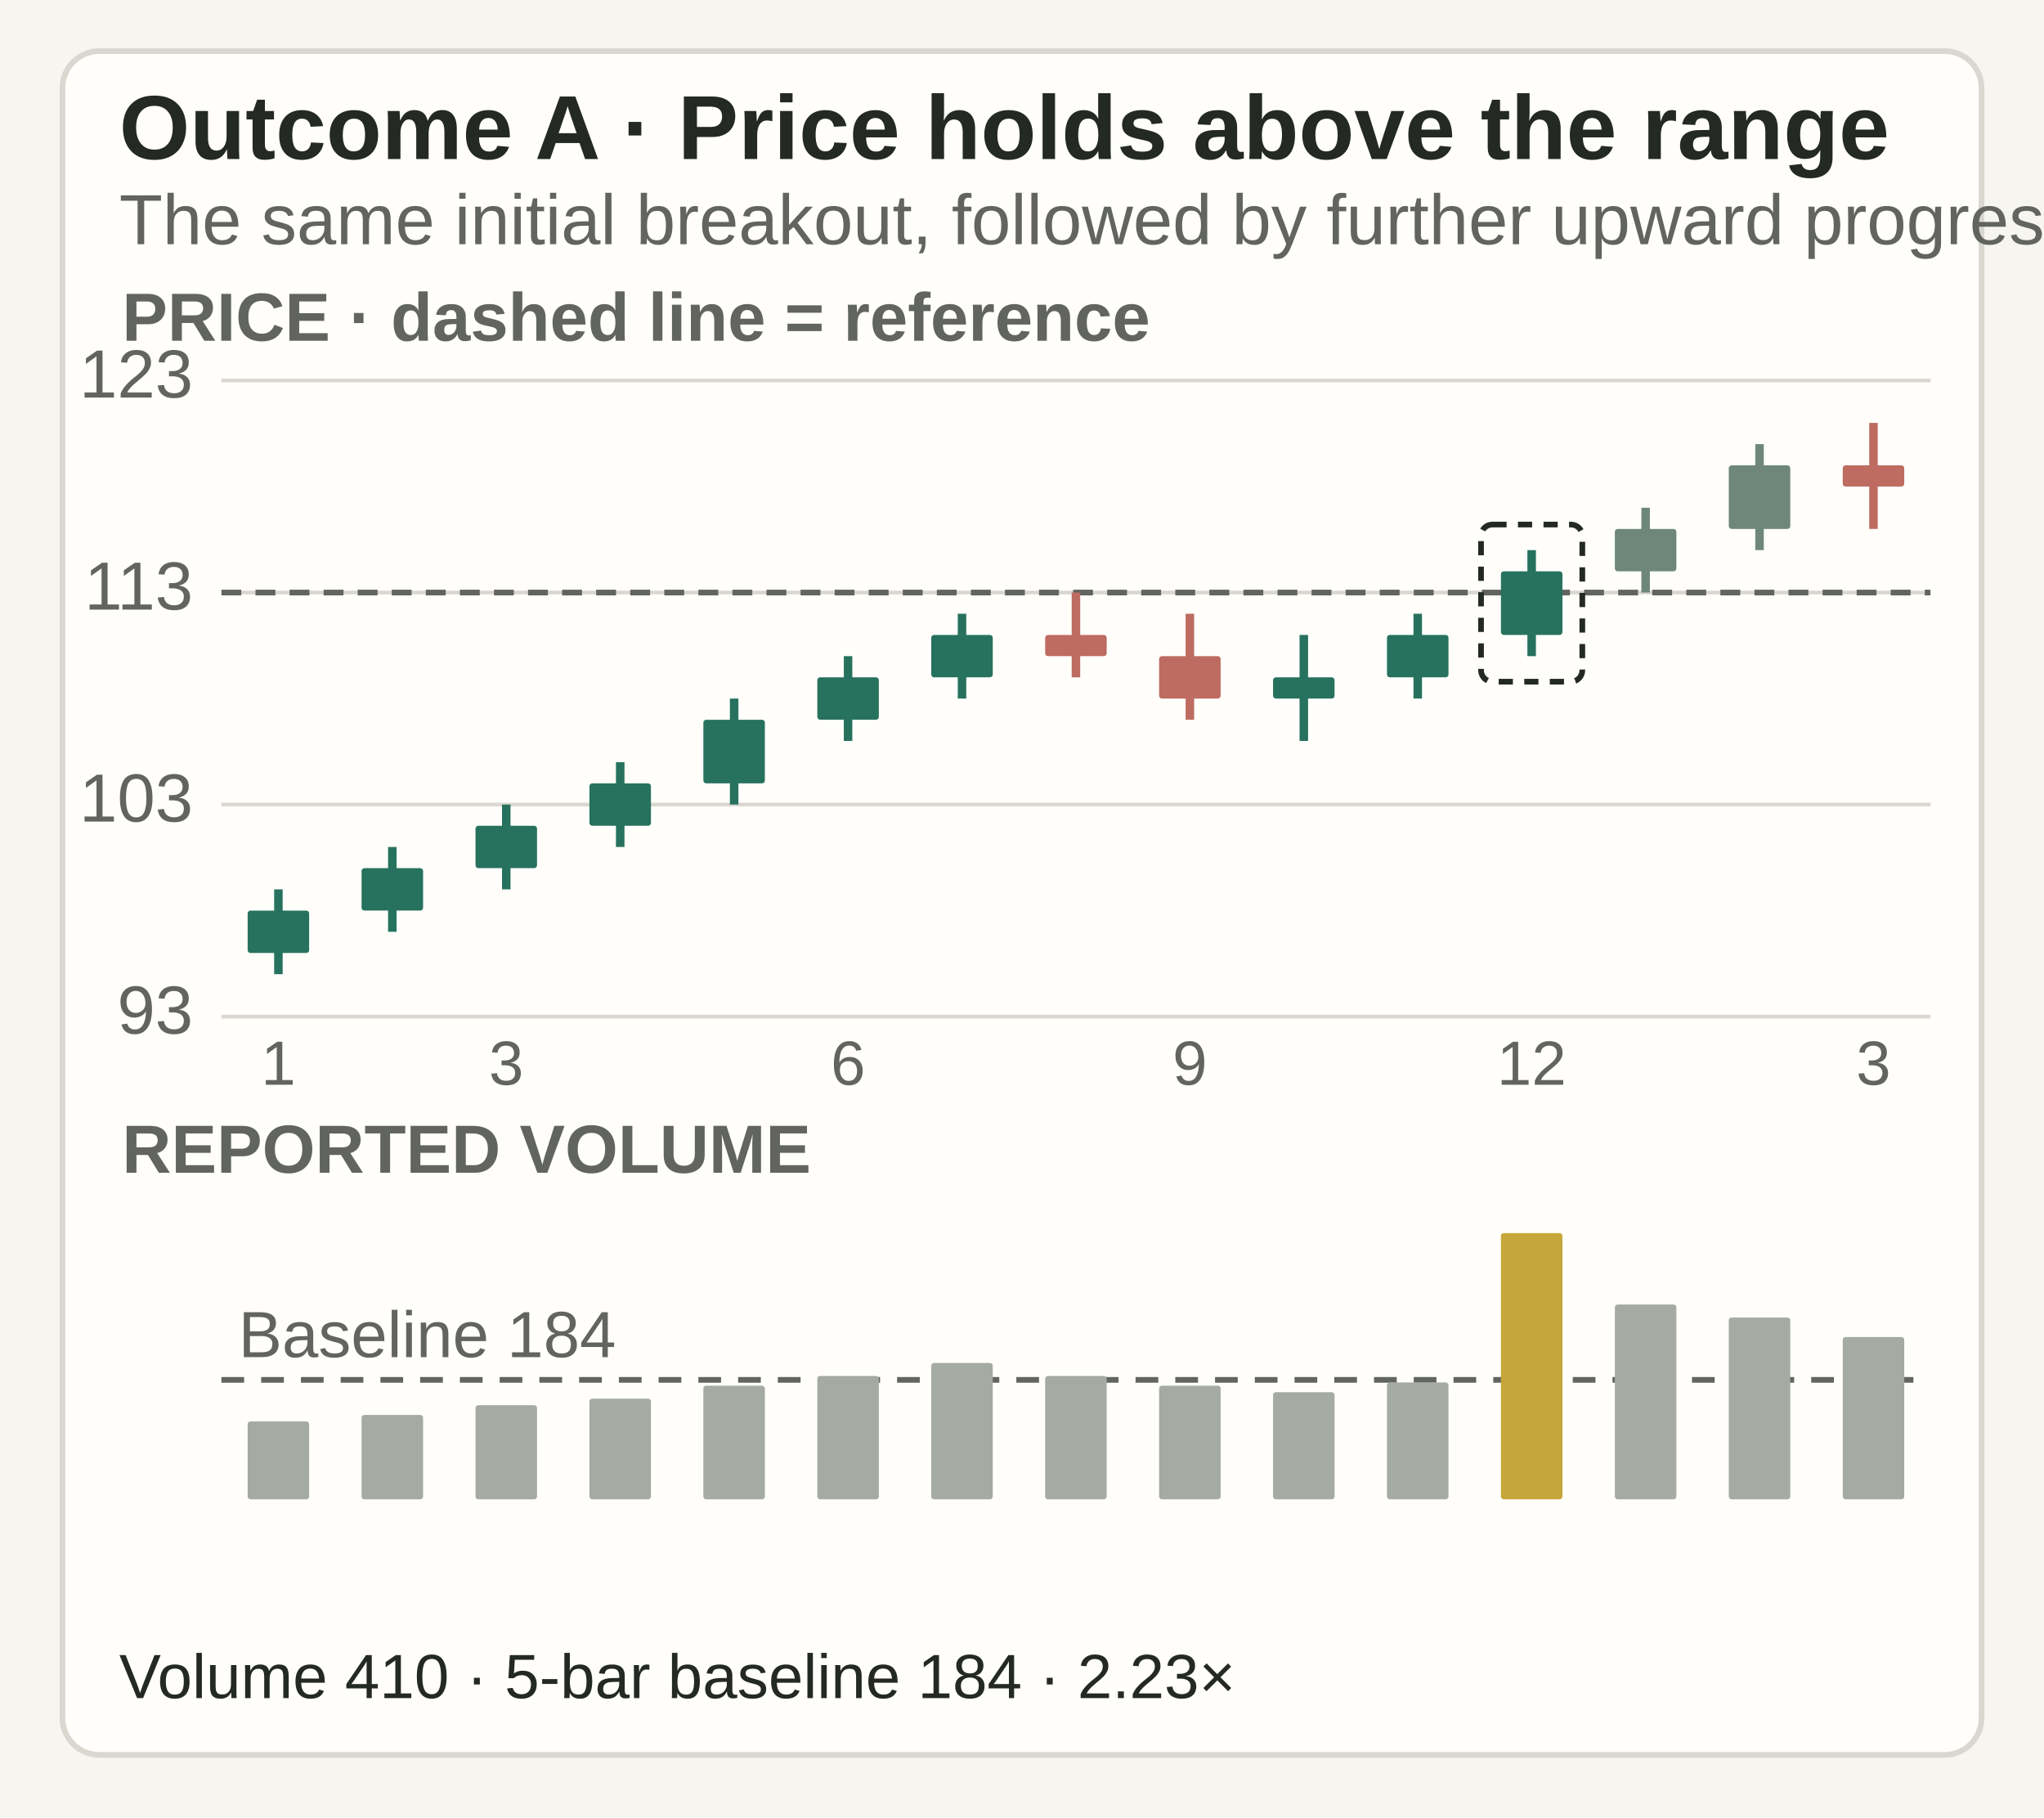
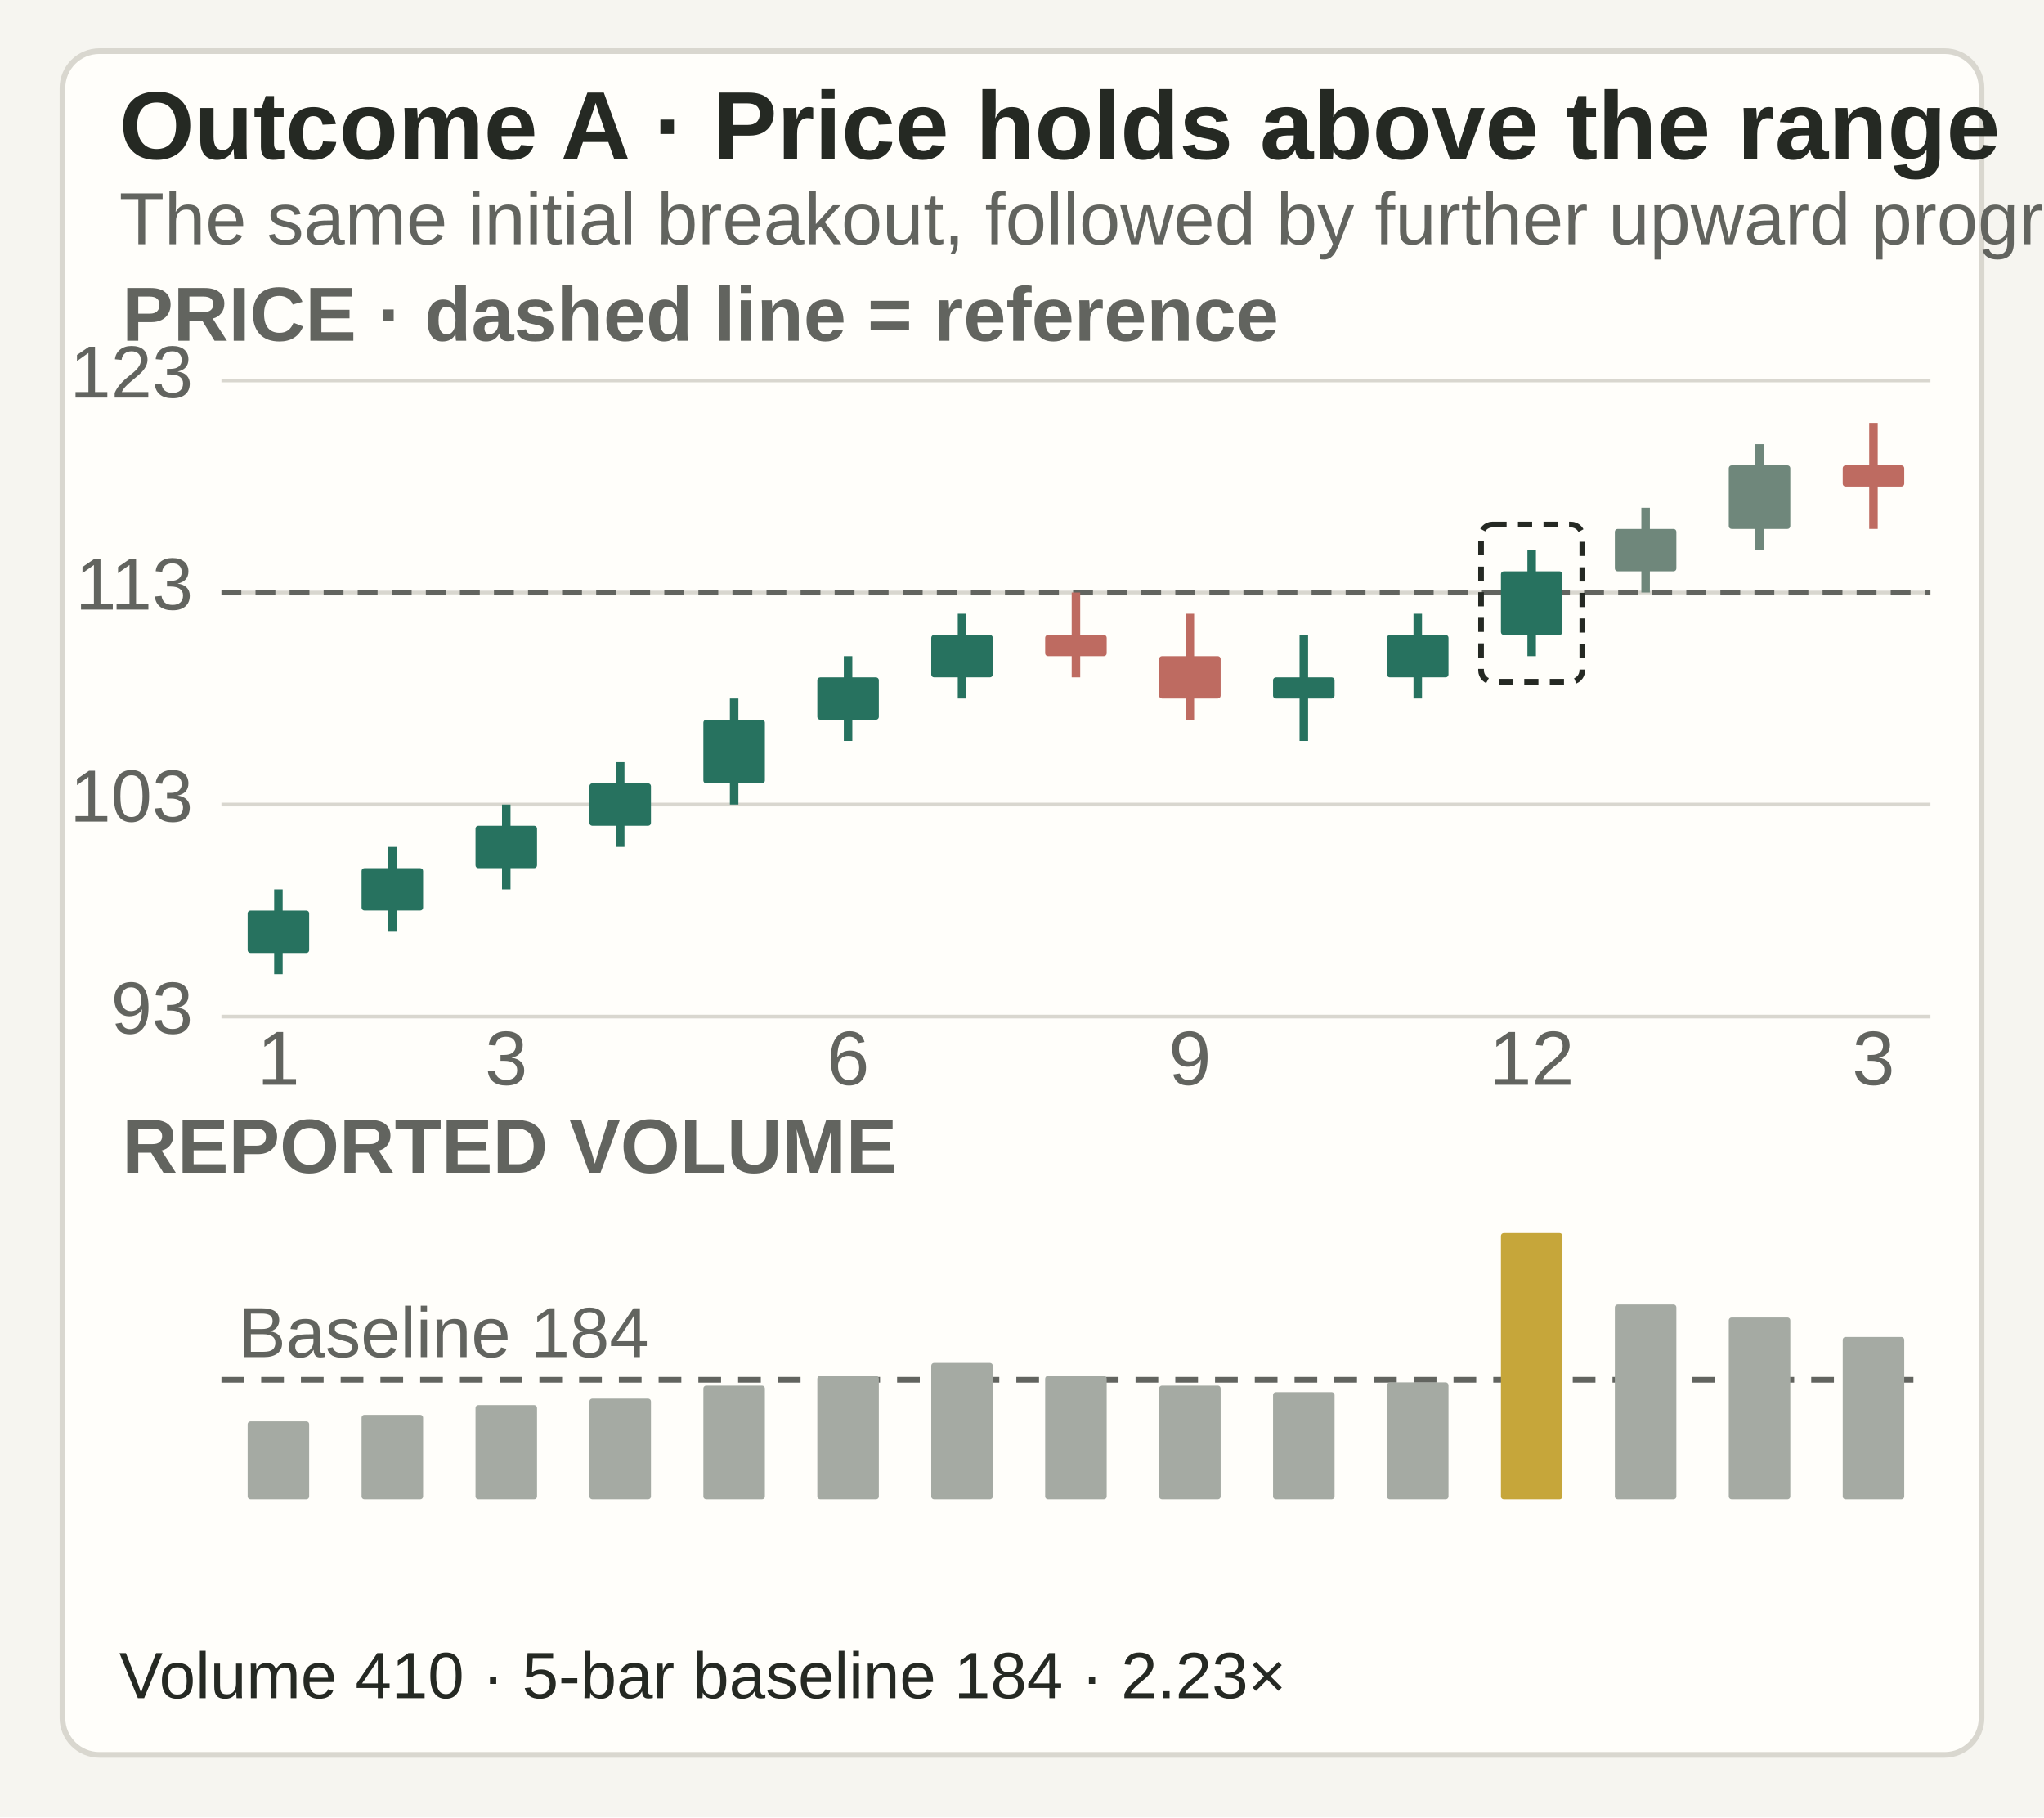
<svg xmlns="http://www.w3.org/2000/svg" width="720" height="640" viewBox="0 0 720 640" role="img" aria-labelledby="title desc">
  <rect width="720" height="640" fill="#f6f5f0" />
  <rect x="22" y="18" width="676" height="600" rx="13" fill="#fffefa" stroke="#d9d7cf" stroke-width="2" />
-   <text x="42" y="56" font-family="Arial,Helvetica,sans-serif" font-size="32" font-weight="700" fill="#252923">Outcome A · Price holds above the range</text>
-   <text x="42" y="86" font-family="Arial,Helvetica,sans-serif" font-size="25" fill="#62645f">The same initial breakout, followed by further upward progress.</text>
-   <text x="43" y="120" font-family="Arial,Helvetica,sans-serif" font-size="24" font-weight="700" fill="#62645f">PRICE · dashed line = reference</text>
+   <text x="42" y="56" font-family="Arial,Helvetica,sans-serif" font-size="34" font-weight="700" fill="#252923">Outcome A · Price holds above the range</text>
+   <text x="42" y="86" font-family="Arial,Helvetica,sans-serif" font-size="26" fill="#62645f">The same initial breakout, followed by further upward progress.</text>
+   <text x="43" y="120" font-family="Arial,Helvetica,sans-serif" font-size="27" font-weight="700" fill="#62645f">PRICE · dashed line = reference</text>
  <line x1="78" y1="134" x2="680" y2="134" stroke="#d9d7cf" stroke-width="1.3" />
-   <text x="68" y="140" font-family="Arial,Helvetica,sans-serif" font-size="24" text-anchor="end" fill="#62645f">123</text>
+   <text x="68" y="140" font-family="Arial,Helvetica,sans-serif" font-size="26" text-anchor="end" fill="#62645f">123</text>
  <line x1="78" y1="208.67" x2="680" y2="208.67" stroke="#d9d7cf" stroke-width="1.3" />
-   <text x="68" y="214.67" font-family="Arial,Helvetica,sans-serif" font-size="24" text-anchor="end" fill="#62645f">113</text>
+   <text x="68" y="214.67" font-family="Arial,Helvetica,sans-serif" font-size="26" text-anchor="end" fill="#62645f">113</text>
  <line x1="78" y1="283.33" x2="680" y2="283.33" stroke="#d9d7cf" stroke-width="1.3" />
-   <text x="68" y="289.33" font-family="Arial,Helvetica,sans-serif" font-size="24" text-anchor="end" fill="#62645f">103</text>
+   <text x="68" y="289.33" font-family="Arial,Helvetica,sans-serif" font-size="26" text-anchor="end" fill="#62645f">103</text>
  <line x1="78" y1="358" x2="680" y2="358" stroke="#d9d7cf" stroke-width="1.3" />
-   <text x="68" y="364" font-family="Arial,Helvetica,sans-serif" font-size="24" text-anchor="end" fill="#62645f">93</text>
+   <text x="68" y="364" font-family="Arial,Helvetica,sans-serif" font-size="26" text-anchor="end" fill="#62645f">93</text>
  <line x1="78" y1="208.67" x2="680" y2="208.67" stroke="#62645f" stroke-width="2" stroke-dasharray="7 5" />
  <line x1="98.07" y1="313.20" x2="98.07" y2="343.07" stroke="#27725f" stroke-width="3" />
  <rect x="87.23" y="320.67" width="21.67" height="14.93" rx="1" fill="#27725f" />
-   <text x="98.07" y="382" text-anchor="middle" font-family="Arial,Helvetica,sans-serif" font-size="22" fill="#62645f">1</text>
+   <text x="98.07" y="382" text-anchor="middle" font-family="Arial,Helvetica,sans-serif" font-size="27" fill="#62645f">1</text>
  <line x1="138.20" y1="298.27" x2="138.20" y2="328.13" stroke="#27725f" stroke-width="3" />
  <rect x="127.36" y="305.73" width="21.67" height="14.93" rx="1" fill="#27725f" />
  <line x1="178.33" y1="283.33" x2="178.33" y2="313.20" stroke="#27725f" stroke-width="3" />
  <rect x="167.50" y="290.80" width="21.67" height="14.93" rx="1" fill="#27725f" />
-   <text x="178.33" y="382" text-anchor="middle" font-family="Arial,Helvetica,sans-serif" font-size="22" fill="#62645f">3</text>
+   <text x="178.33" y="382" text-anchor="middle" font-family="Arial,Helvetica,sans-serif" font-size="27" fill="#62645f">3</text>
  <line x1="218.47" y1="268.40" x2="218.47" y2="298.27" stroke="#27725f" stroke-width="3" />
  <rect x="207.63" y="275.87" width="21.67" height="14.93" rx="1" fill="#27725f" />
  <line x1="258.60" y1="246" x2="258.60" y2="283.33" stroke="#27725f" stroke-width="3" />
  <rect x="247.76" y="253.47" width="21.67" height="22.40" rx="1" fill="#27725f" />
  <line x1="298.73" y1="231.07" x2="298.73" y2="260.93" stroke="#27725f" stroke-width="3" />
  <rect x="287.90" y="238.53" width="21.67" height="14.93" rx="1" fill="#27725f" />
-   <text x="298.73" y="382" text-anchor="middle" font-family="Arial,Helvetica,sans-serif" font-size="22" fill="#62645f">6</text>
+   <text x="298.73" y="382" text-anchor="middle" font-family="Arial,Helvetica,sans-serif" font-size="27" fill="#62645f">6</text>
  <line x1="338.87" y1="216.13" x2="338.87" y2="246" stroke="#27725f" stroke-width="3" />
  <rect x="328.03" y="223.60" width="21.67" height="14.93" rx="1" fill="#27725f" />
  <line x1="379" y1="208.67" x2="379" y2="238.53" stroke="#be6b61" stroke-width="3" />
  <rect x="368.16" y="223.60" width="21.67" height="7.47" rx="1" fill="#be6b61" />
  <line x1="419.13" y1="216.13" x2="419.13" y2="253.47" stroke="#be6b61" stroke-width="3" />
  <rect x="408.30" y="231.07" width="21.67" height="14.93" rx="1" fill="#be6b61" />
-   <text x="419.13" y="382" text-anchor="middle" font-family="Arial,Helvetica,sans-serif" font-size="22" fill="#62645f">9</text>
+   <text x="419.13" y="382" text-anchor="middle" font-family="Arial,Helvetica,sans-serif" font-size="27" fill="#62645f">9</text>
  <line x1="459.27" y1="223.60" x2="459.27" y2="260.93" stroke="#27725f" stroke-width="3" />
  <rect x="448.43" y="238.53" width="21.67" height="7.47" rx="1" fill="#27725f" />
  <line x1="499.40" y1="216.13" x2="499.40" y2="246" stroke="#27725f" stroke-width="3" />
  <rect x="488.56" y="223.60" width="21.67" height="14.93" rx="1" fill="#27725f" />
  <line x1="539.53" y1="193.73" x2="539.53" y2="231.07" stroke="#27725f" stroke-width="3" />
  <rect x="528.70" y="201.20" width="21.67" height="22.40" rx="1" fill="#27725f" />
  <rect x="521.70" y="184.73" width="35.67" height="55.33" rx="4" fill="none" stroke="#252923" stroke-width="2" stroke-dasharray="5 4" />
-   <text x="539.53" y="382" text-anchor="middle" font-family="Arial,Helvetica,sans-serif" font-size="22" fill="#62645f">12</text>
+   <text x="539.53" y="382" text-anchor="middle" font-family="Arial,Helvetica,sans-serif" font-size="27" fill="#62645f">12</text>
  <line x1="579.67" y1="178.80" x2="579.67" y2="208.67" stroke="#6f877b" stroke-width="3" />
  <rect x="568.83" y="186.27" width="21.67" height="14.93" rx="1" fill="#6f877b" />
  <line x1="619.80" y1="156.40" x2="619.80" y2="193.73" stroke="#6f877b" stroke-width="3" />
  <rect x="608.96" y="163.87" width="21.67" height="22.40" rx="1" fill="#6f877b" />
  <line x1="659.93" y1="148.93" x2="659.93" y2="186.27" stroke="#be6b61" stroke-width="3" />
  <rect x="649.10" y="163.87" width="21.67" height="7.47" rx="1" fill="#be6b61" />
-   <text x="659.93" y="382" text-anchor="middle" font-family="Arial,Helvetica,sans-serif" font-size="22" fill="#62645f">3</text>
-   <text x="43" y="413" font-family="Arial,Helvetica,sans-serif" font-size="24" font-weight="700" fill="#62645f">REPORTED VOLUME</text>
+   <text x="659.93" y="382" text-anchor="middle" font-family="Arial,Helvetica,sans-serif" font-size="27" fill="#62645f">3</text>
+   <text x="43" y="413" font-family="Arial,Helvetica,sans-serif" font-size="27" font-weight="700" fill="#62645f">REPORTED VOLUME</text>
  <line x1="78" y1="485.93" x2="680" y2="485.93" stroke="#62645f" stroke-width="2" stroke-dasharray="8 6" />
-   <text x="84" y="477.93" font-family="Arial,Helvetica,sans-serif" font-size="23" fill="#62645f">Baseline 184</text>
+   <text x="84" y="477.93" font-family="Arial,Helvetica,sans-serif" font-size="25" fill="#62645f">Baseline 184</text>
  <rect x="87.23" y="500.56" width="21.67" height="27.44" rx="1" fill="#a5aaa3" />
  <rect x="127.36" y="498.27" width="21.67" height="29.73" rx="1" fill="#a5aaa3" />
  <rect x="167.50" y="494.84" width="21.67" height="33.16" rx="1" fill="#a5aaa3" />
  <rect x="207.63" y="492.56" width="21.67" height="35.44" rx="1" fill="#a5aaa3" />
  <rect x="247.76" y="487.98" width="21.67" height="40.02" rx="1" fill="#a5aaa3" />
  <rect x="287.90" y="484.55" width="21.67" height="43.45" rx="1" fill="#a5aaa3" />
  <rect x="328.03" y="479.98" width="21.67" height="48.02" rx="1" fill="#a5aaa3" />
  <rect x="368.16" y="484.55" width="21.67" height="43.45" rx="1" fill="#a5aaa3" />
  <rect x="408.30" y="487.98" width="21.67" height="40.02" rx="1" fill="#a5aaa3" />
  <rect x="448.43" y="490.27" width="21.67" height="37.73" rx="1" fill="#a5aaa3" />
  <rect x="488.56" y="486.84" width="21.67" height="41.16" rx="1" fill="#a5aaa3" />
  <rect x="528.70" y="434.25" width="21.67" height="93.75" rx="1" fill="#c6a63a" />
  <rect x="568.83" y="459.40" width="21.67" height="68.60" rx="1" fill="#a5aaa3" />
  <rect x="608.96" y="463.98" width="21.67" height="64.02" rx="1" fill="#a5aaa3" />
  <rect x="649.10" y="470.84" width="21.67" height="57.16" rx="1" fill="#a5aaa3" />
-   <text x="42" y="598" font-family="Arial,Helvetica,sans-serif" font-size="22" fill="#252923">Volume 410 · 5-bar baseline 184 · 2.23×</text>
+   <text x="42" y="598" font-family="Arial,Helvetica,sans-serif" font-size="23" fill="#252923">Volume 410 · 5-bar baseline 184 · 2.23×</text>
</svg>
